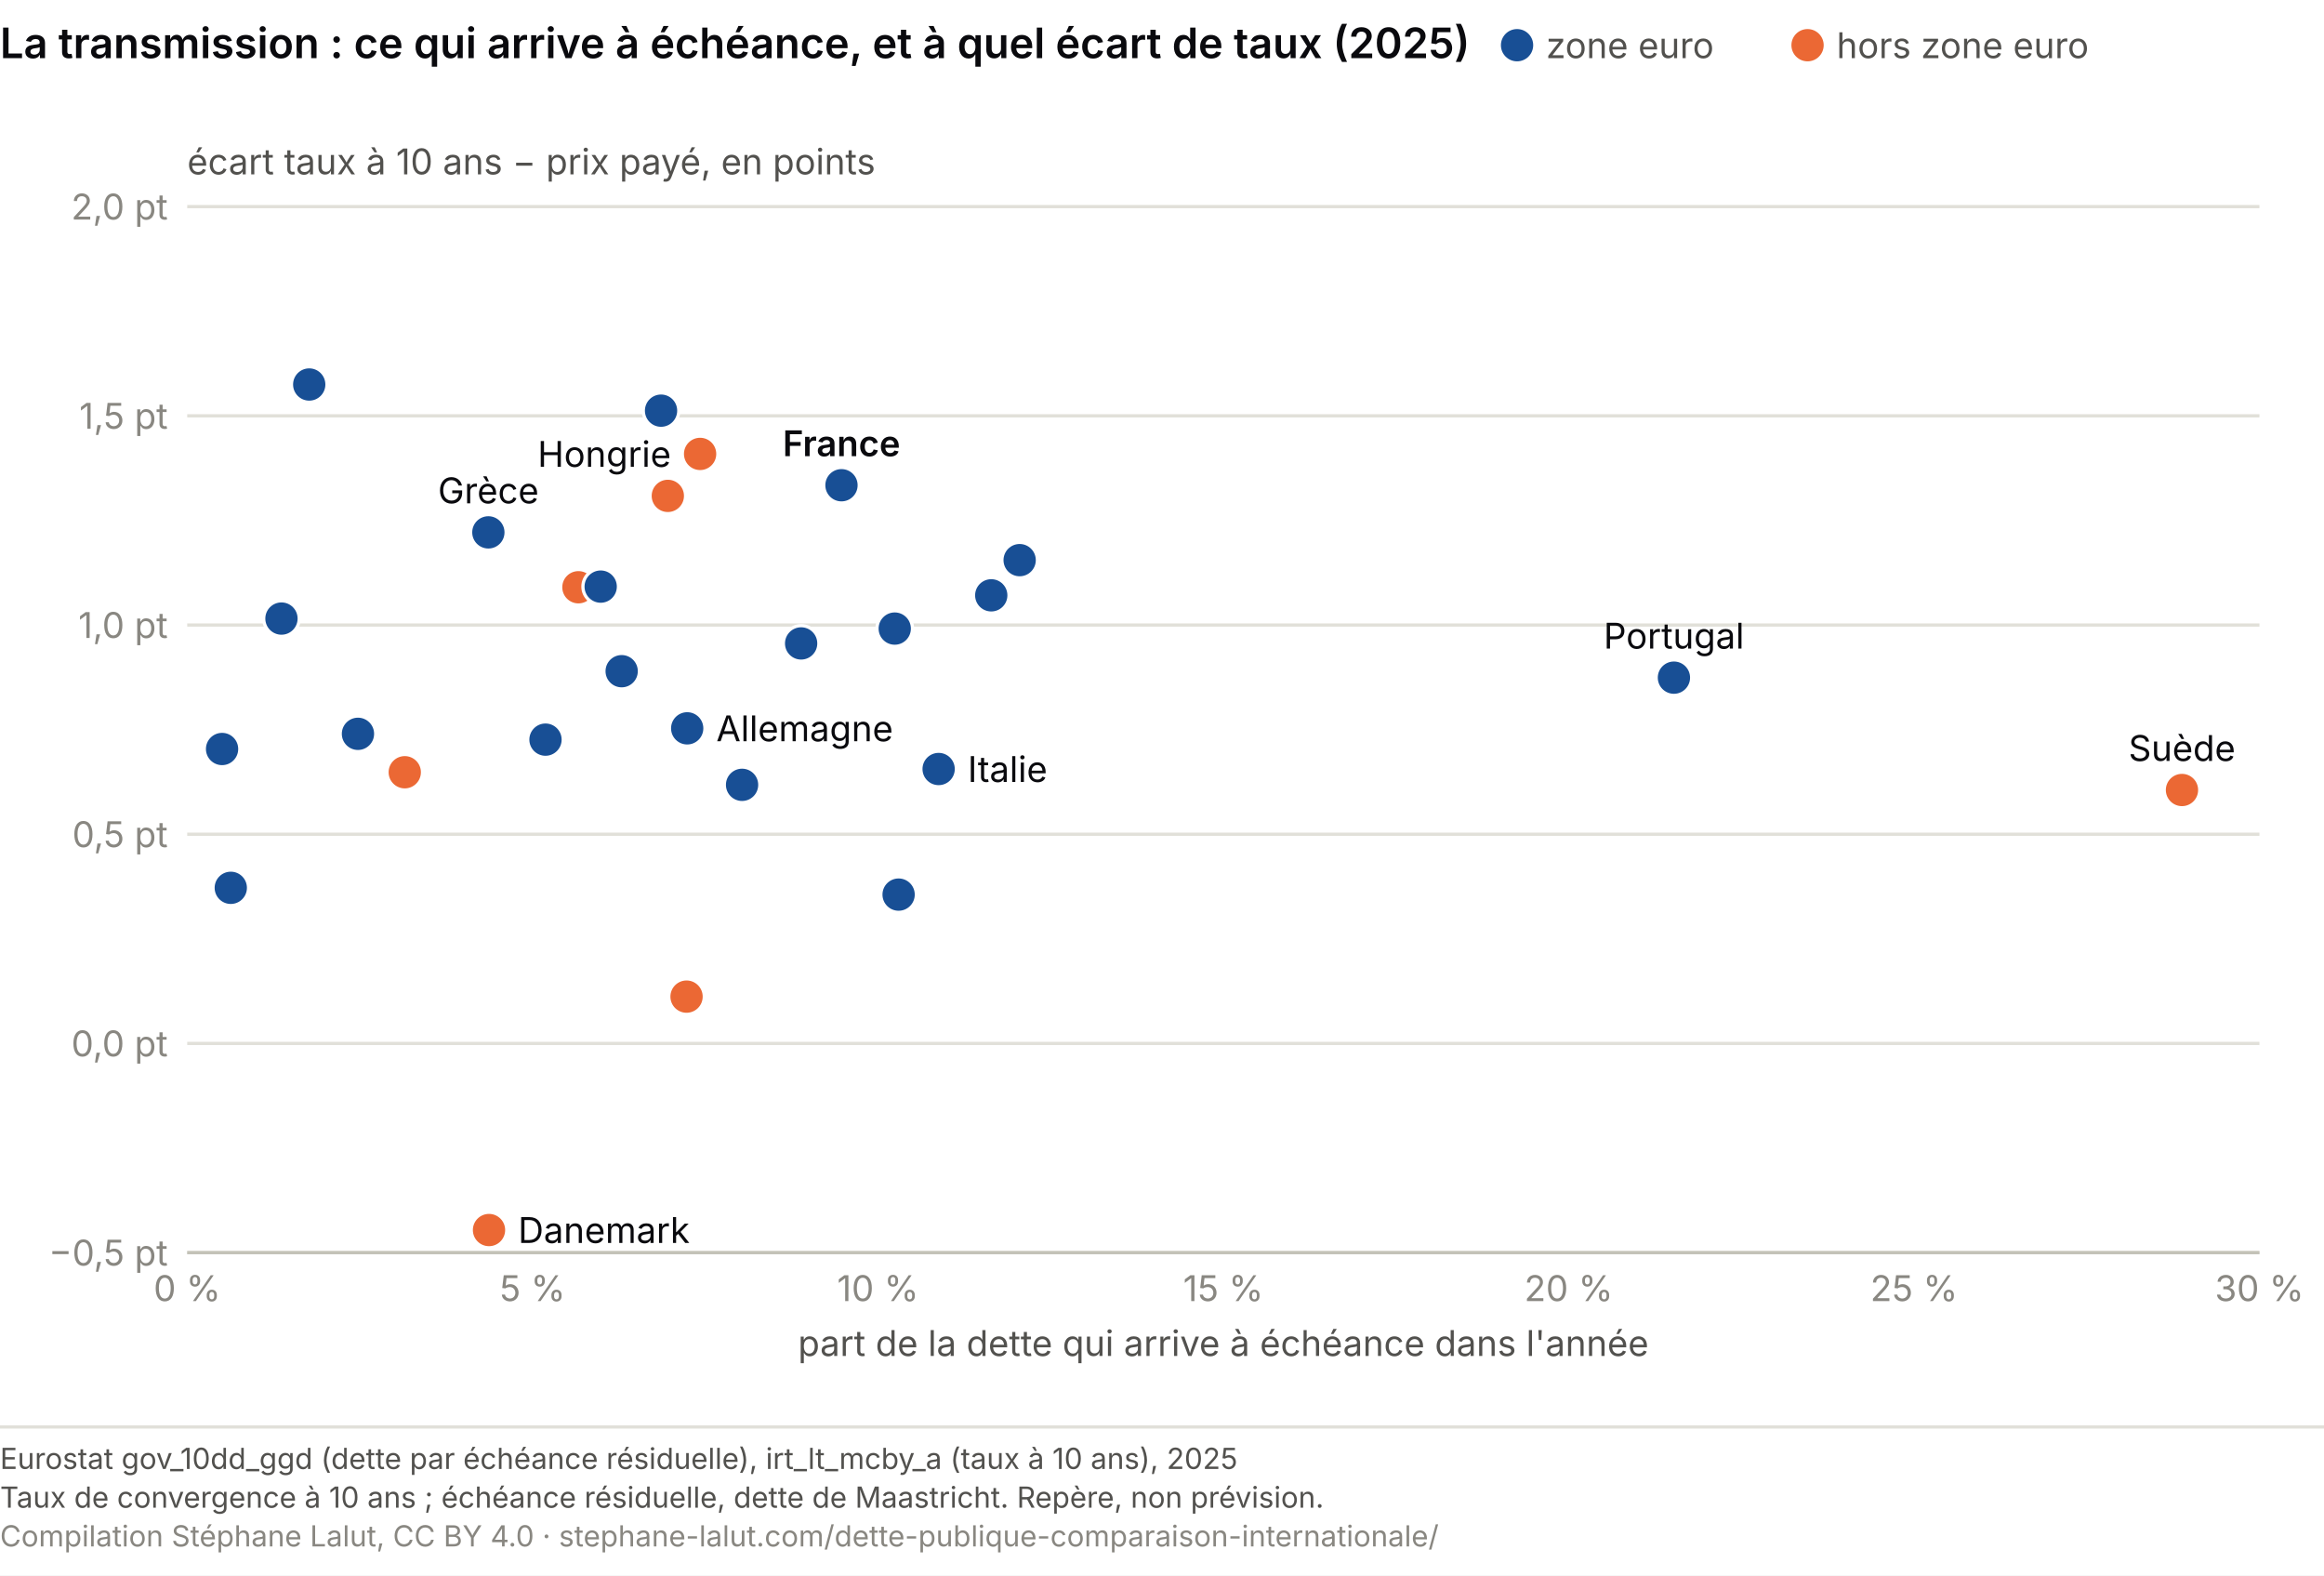
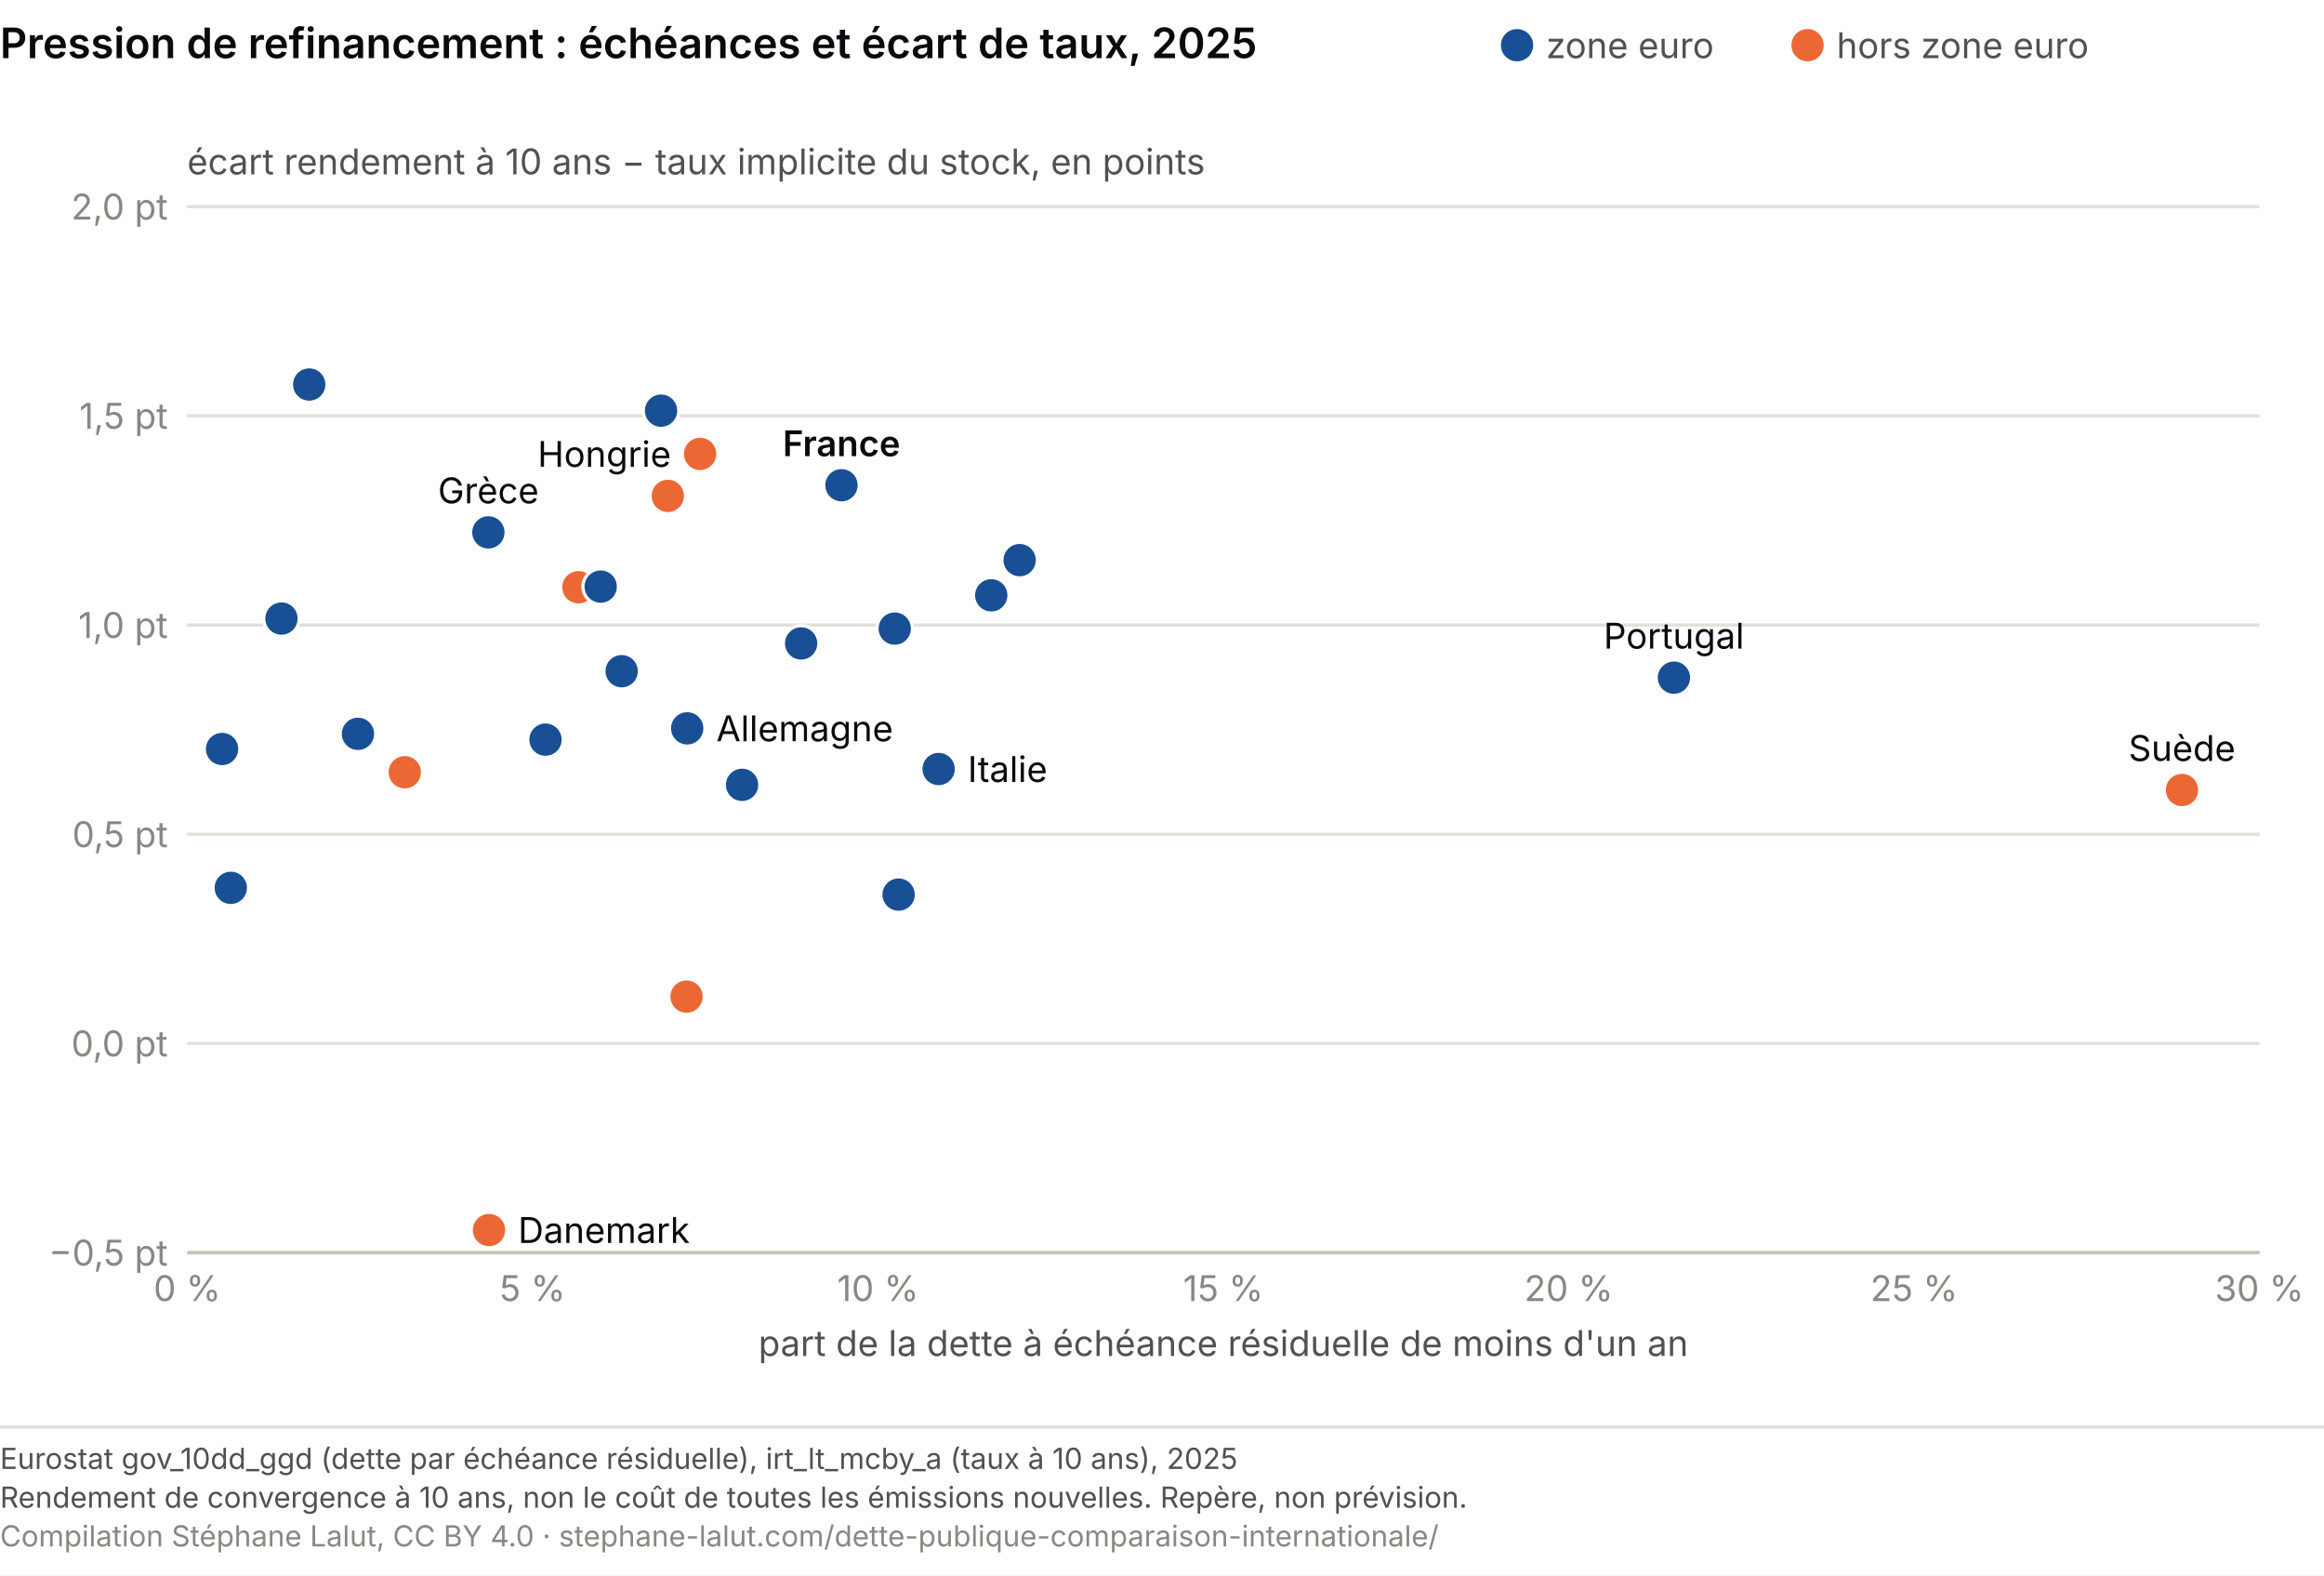
<svg xmlns="http://www.w3.org/2000/svg" viewBox="0 0 720 488" role="img" font-variant-numeric="tabular-nums" aria-labelledby="mt-t mt-d" font-family="system-ui, -apple-system, Segoe UI, sans-serif">
  <rect width="720" height="488" fill="#ffffff" />
-   <text x="0" y="18" font-size="13" font-weight="600" fill="#0A0A0E">La transmission : ce qui arrive à échéance, et à quel écart de taux (2025)</text>
+   <text x="0" y="18" font-size="13" font-weight="600" fill="#0A0A0E">Pression de refinancement : échéances et écart de taux, 2025</text>
  <circle cx="470.0" cy="14.0" r="5" fill="#184f95" />
  <text x="479.0" y="18.0" font-size="11" fill="#52514e">zone euro</text>
  <circle cx="560.0" cy="14.0" r="5" fill="#eb6834" />
  <text x="569.0" y="18.0" font-size="11" fill="#52514e">hors zone euro</text>
  <line x1="58.0" y1="388.0" x2="700.0" y2="388.0" stroke="#e1e0d9" />
  <text x="52.0" y="392.0" font-size="11" fill="#898781" text-anchor="end">−0,5 pt</text>
  <line x1="58.0" y1="323.2" x2="700.0" y2="323.2" stroke="#e1e0d9" />
  <text x="52.0" y="327.2" font-size="11" fill="#898781" text-anchor="end">0,0 pt</text>
  <line x1="58.0" y1="258.4" x2="700.0" y2="258.4" stroke="#e1e0d9" />
  <text x="52.0" y="262.4" font-size="11" fill="#898781" text-anchor="end">0,5 pt</text>
  <line x1="58.0" y1="193.6" x2="700.0" y2="193.6" stroke="#e1e0d9" />
  <text x="52.0" y="197.6" font-size="11" fill="#898781" text-anchor="end">1,0 pt</text>
  <line x1="58.0" y1="128.8" x2="700.0" y2="128.8" stroke="#e1e0d9" />
  <text x="52.0" y="132.8" font-size="11" fill="#898781" text-anchor="end">1,5 pt</text>
  <line x1="58.0" y1="64.0" x2="700.0" y2="64.0" stroke="#e1e0d9" />
  <text x="52.0" y="68.0" font-size="11" fill="#898781" text-anchor="end">2,0 pt</text>
-   <text x="58.0" y="54.0" font-size="11" fill="#52514e">écart taux à 10 ans − prix payé, en points</text>
+   <text x="58.0" y="54.0" font-size="11" fill="#52514e">écart rendement à 10 ans − taux implicite du stock, en points</text>
  <line x1="58.0" y1="388.0" x2="700.0" y2="388.0" stroke="#c3c2b7" />
  <text x="58.0" y="403.0" font-size="11" fill="#898781" text-anchor="middle">0 %</text>
  <text x="165.0" y="403.0" font-size="11" fill="#898781" text-anchor="middle">5 %</text>
  <text x="272.0" y="403.0" font-size="11" fill="#898781" text-anchor="middle">10 %</text>
  <text x="379.0" y="403.0" font-size="11" fill="#898781" text-anchor="middle">15 %</text>
  <text x="486.0" y="403.0" font-size="11" fill="#898781" text-anchor="middle">20 %</text>
  <text x="593.0" y="403.0" font-size="11" fill="#898781" text-anchor="middle">25 %</text>
  <text x="700.0" y="403.0" font-size="11" fill="#898781" text-anchor="middle">30 %</text>
-   <text x="379.0" y="420.0" font-size="11" fill="#52514e" text-anchor="middle">part de la dette qui arrive à échéance dans l'année</text>
+   <text x="379.0" y="420.0" font-size="11" fill="#52514e" text-anchor="middle">part de la dette à échéance résiduelle de moins d'un an</text>
  <circle cx="248.2" cy="199.3" r="5.5" fill="#184f95" stroke="#fff" stroke-width="1" />
  <circle cx="212.7" cy="308.7" r="5.5" fill="#eb6834" stroke="#fff" stroke-width="1" />
  <circle cx="179.2" cy="181.9" r="5.5" fill="#eb6834" stroke="#fff" stroke-width="1" />
  <circle cx="151.5" cy="381.0" r="5.5" fill="#eb6834" stroke="#fff" stroke-width="1" />
  <circle cx="212.9" cy="225.6" r="5.5" fill="#184f95" stroke="#fff" stroke-width="1" />
  <circle cx="315.9" cy="173.5" r="5.5" fill="#184f95" stroke="#fff" stroke-width="1" />
  <circle cx="204.8" cy="127.2" r="5.5" fill="#184f95" stroke="#fff" stroke-width="1" />
  <circle cx="151.3" cy="164.9" r="5.5" fill="#184f95" stroke="#fff" stroke-width="1" />
  <circle cx="169.0" cy="229.1" r="5.5" fill="#184f95" stroke="#fff" stroke-width="1" />
  <circle cx="260.7" cy="150.3" r="5.5" fill="#184f95" stroke="#fff" stroke-width="1" />
  <circle cx="278.4" cy="277.1" r="5.5" fill="#184f95" stroke="#fff" stroke-width="1" />
  <circle cx="290.8" cy="238.2" r="5.5" fill="#184f95" stroke="#fff" stroke-width="1" />
  <circle cx="87.2" cy="191.6" r="5.5" fill="#184f95" stroke="#fff" stroke-width="1" />
  <circle cx="110.9" cy="227.3" r="5.5" fill="#184f95" stroke="#fff" stroke-width="1" />
  <circle cx="71.5" cy="275.0" r="5.5" fill="#184f95" stroke="#fff" stroke-width="1" />
  <circle cx="95.8" cy="119.1" r="5.5" fill="#184f95" stroke="#fff" stroke-width="1" />
  <circle cx="216.9" cy="140.6" r="5.5" fill="#eb6834" stroke="#fff" stroke-width="1" />
  <circle cx="229.9" cy="243.1" r="5.5" fill="#184f95" stroke="#fff" stroke-width="1" />
  <circle cx="307.1" cy="184.4" r="5.5" fill="#184f95" stroke="#fff" stroke-width="1" />
  <circle cx="192.6" cy="207.9" r="5.5" fill="#184f95" stroke="#fff" stroke-width="1" />
  <circle cx="125.4" cy="239.2" r="5.5" fill="#eb6834" stroke="#fff" stroke-width="1" />
  <circle cx="518.6" cy="209.9" r="5.5" fill="#184f95" stroke="#fff" stroke-width="1" />
  <circle cx="206.9" cy="153.6" r="5.5" fill="#eb6834" stroke="#fff" stroke-width="1" />
  <circle cx="186.1" cy="181.7" r="5.5" fill="#184f95" stroke="#fff" stroke-width="1" />
  <circle cx="68.8" cy="232.0" r="5.5" fill="#184f95" stroke="#fff" stroke-width="1" />
  <circle cx="277.2" cy="194.7" r="5.5" fill="#184f95" stroke="#fff" stroke-width="1" />
  <circle cx="676.0" cy="244.7" r="5.5" fill="#eb6834" stroke="#fff" stroke-width="1" />
  <text x="160.5" y="385.0" font-size="11" fill="#0A0A0E" text-anchor="start">Danemark</text>
  <text x="221.9" y="229.6" font-size="11" fill="#0A0A0E" text-anchor="start">Allemagne</text>
  <text x="151.3" y="155.9" font-size="11" fill="#0A0A0E" text-anchor="middle">Grèce</text>
  <text x="260.7" y="141.3" font-size="11" fill="#0A0A0E" text-anchor="middle" font-weight="600">France</text>
  <text x="299.8" y="242.2" font-size="11" fill="#0A0A0E" text-anchor="start">Italie</text>
  <text x="207.9" y="144.6" font-size="11" fill="#0A0A0E" text-anchor="end">Hongrie</text>
  <text x="518.6" y="200.9" font-size="11" fill="#0A0A0E" text-anchor="middle">Portugal</text>
  <text x="676.0" y="235.7" font-size="11" fill="#0A0A0E" text-anchor="middle">Suède</text>
  <line x1="0" y1="442.0" x2="720" y2="442.0" stroke="#e1e0d9" />
  <text x="0" y="455.0" font-size="9" fill="#52514e">Eurostat gov_10dd_ggd (dette par échéance résiduelle), irt_lt_mcby_a (taux à 10 ans), 2025</text>
-   <text x="0" y="467.0" font-size="9" fill="#52514e">Taux de convergence à 10 ans ; échéance résiduelle, dette de Maastricht. Repère, non prévision.</text>
+   <text x="0" y="467.0" font-size="9" fill="#52514e">Rendement de convergence à 10 ans, non le coût de toutes les émissions nouvelles. Repère, non prévision.</text>
  <text x="0" y="479.0" font-size="9" fill="#898781">Compilation Stéphane Lalut, CC BY 4.0 · stephane-lalut.com/dette-publique-comparaison-internationale/</text>
</svg>
